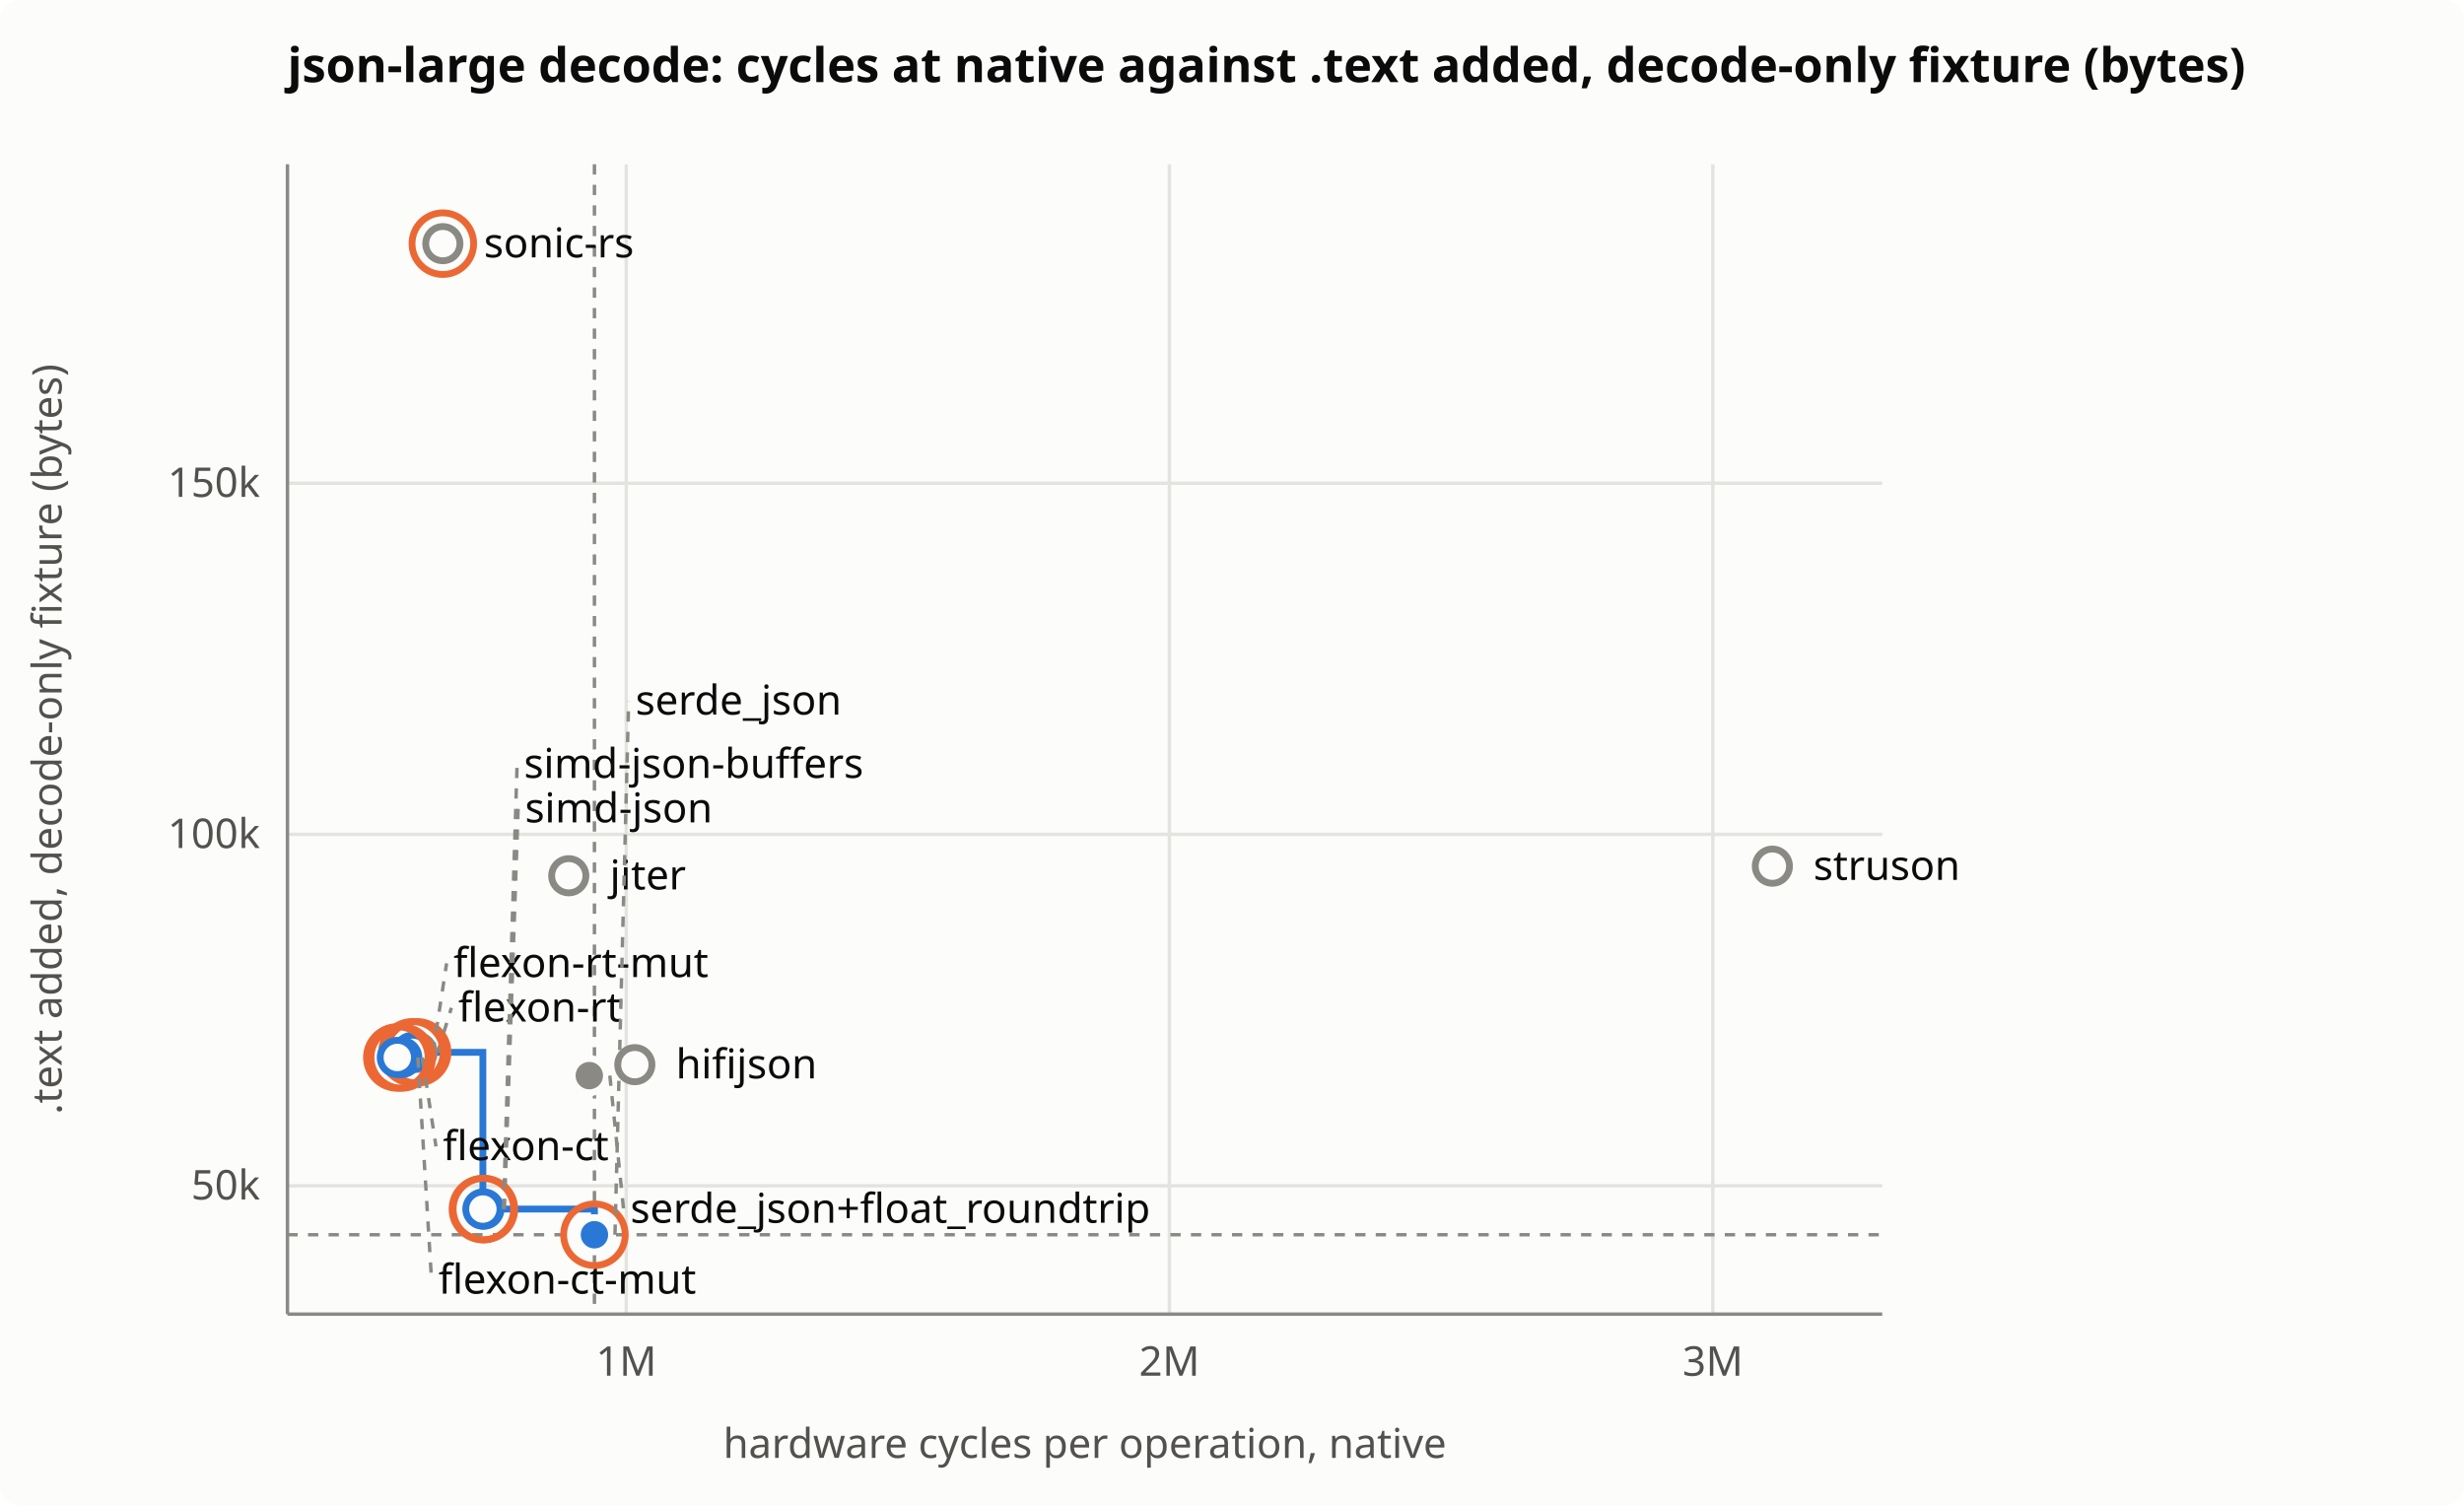
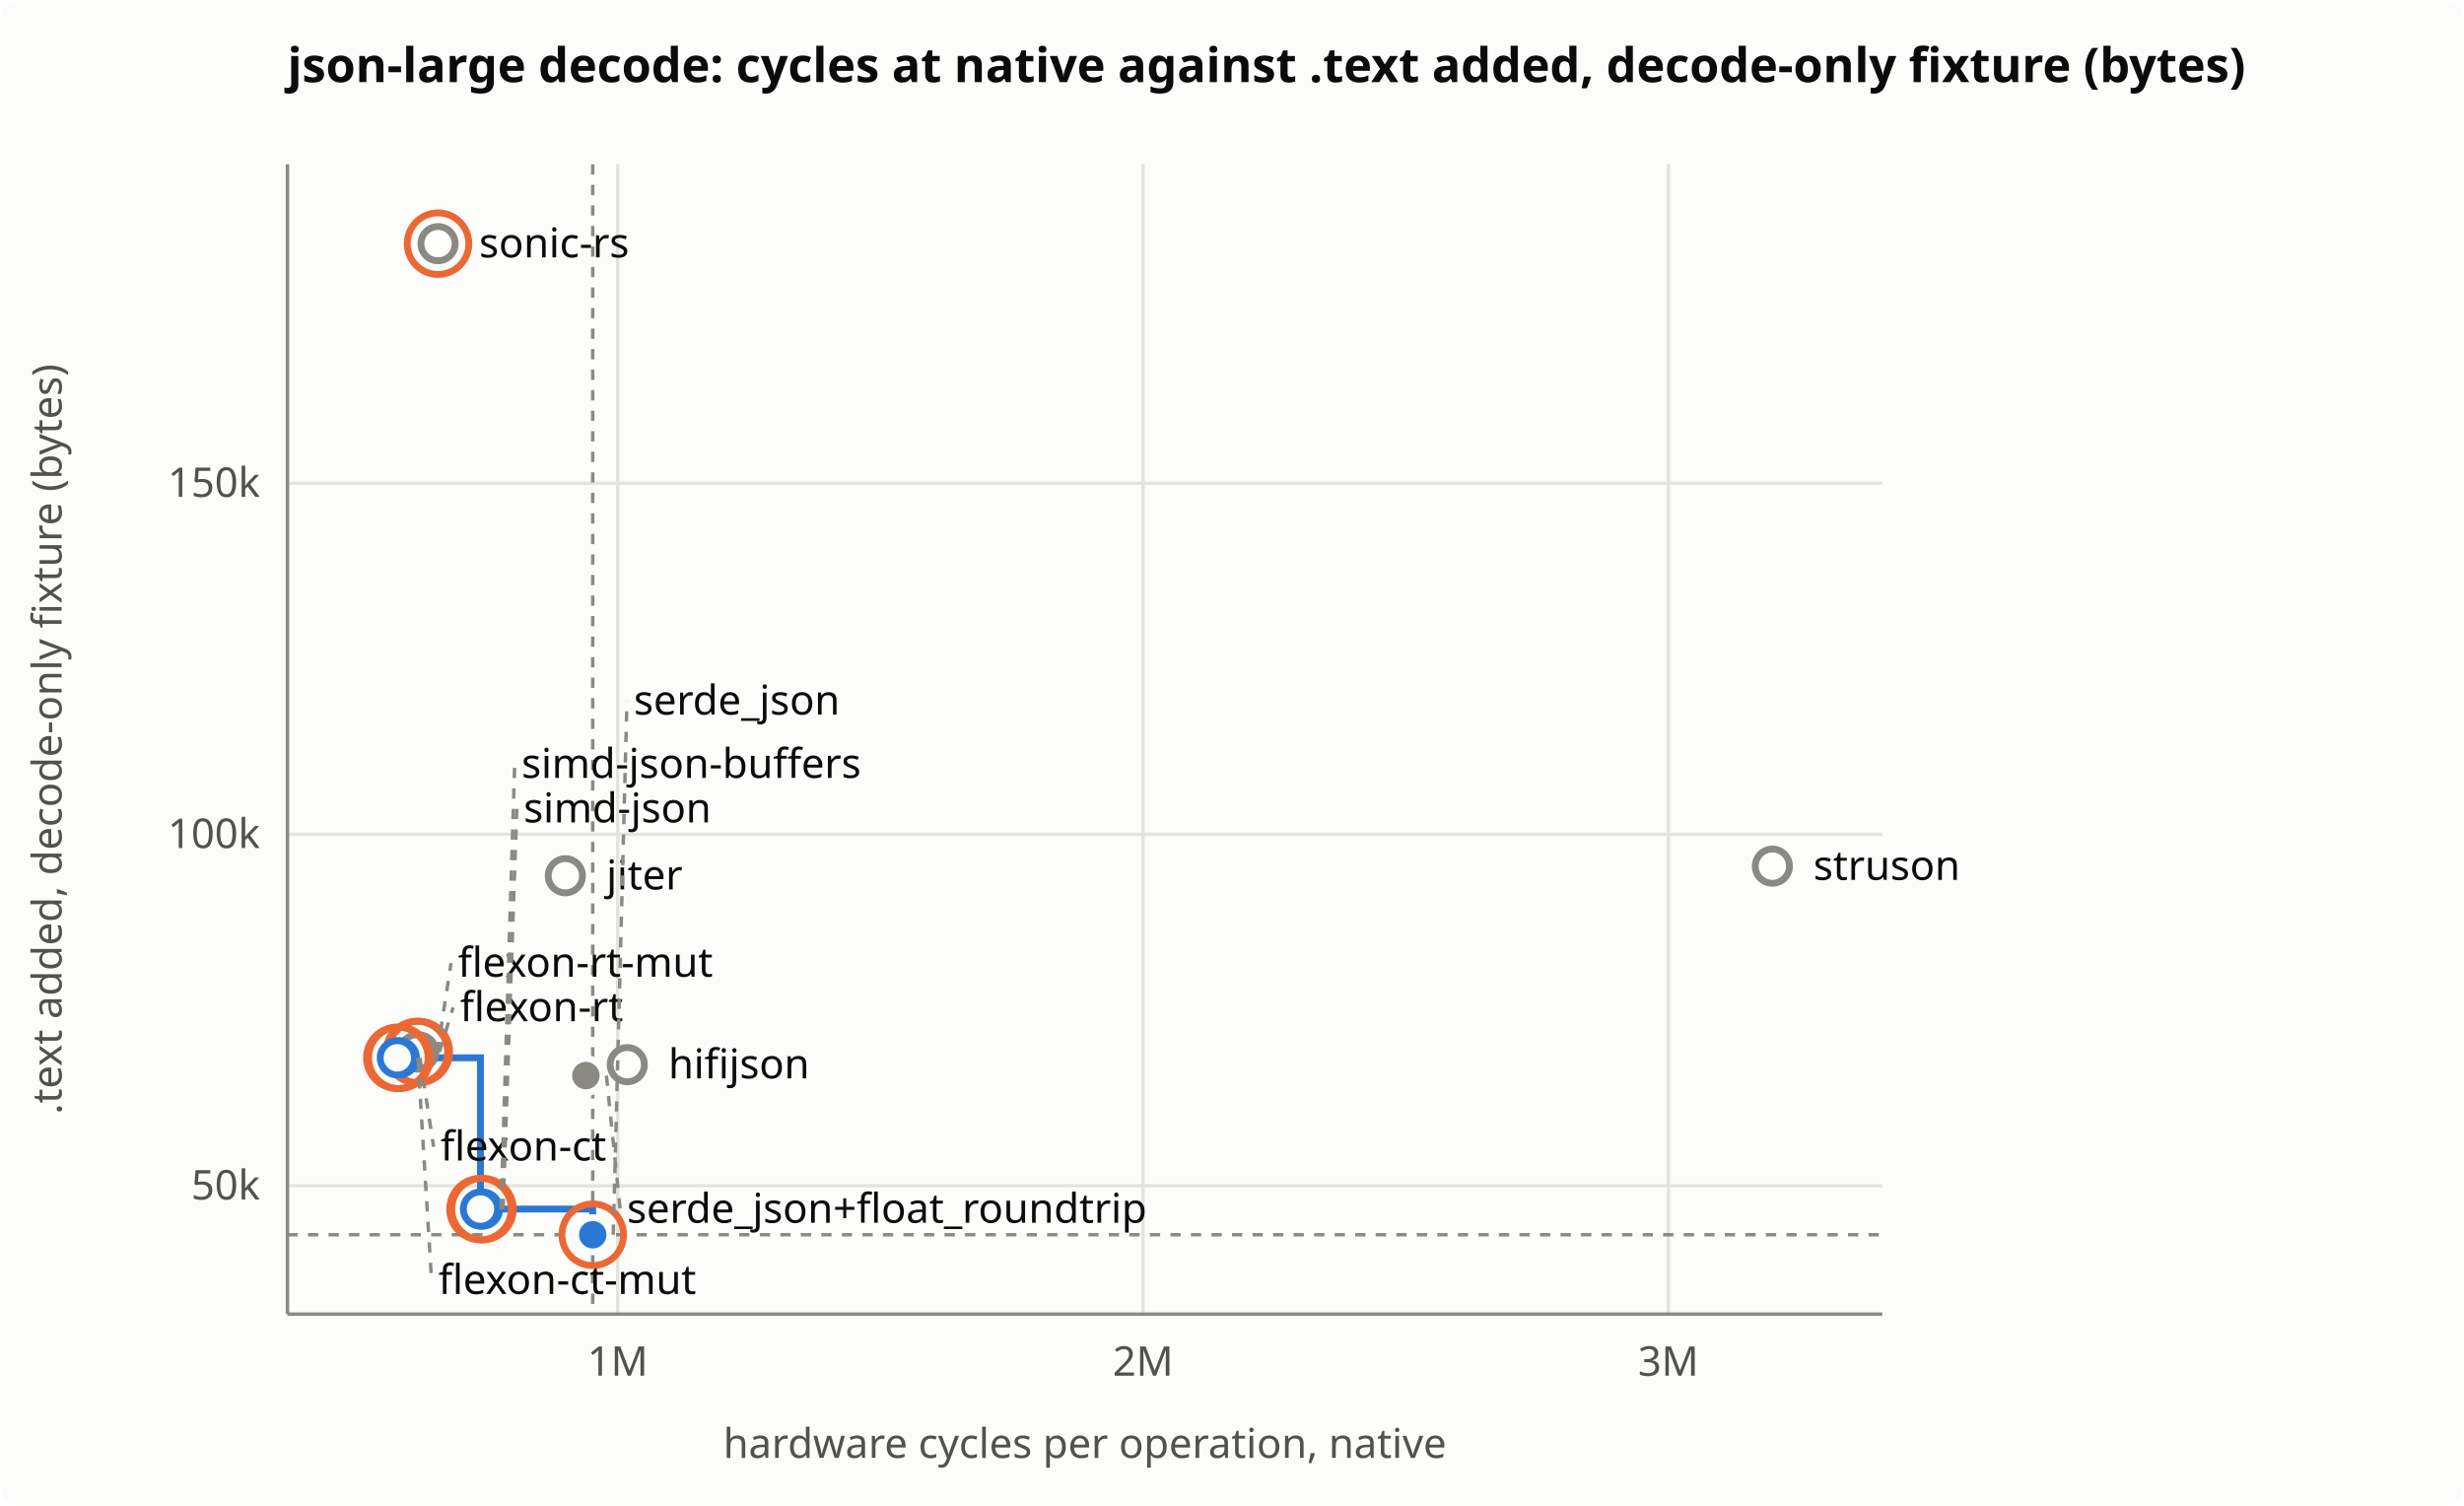
<svg xmlns="http://www.w3.org/2000/svg" viewBox="0 0 720 440" width="720" height="440" role="img" aria-label="json-large decode: cycles at native against .text added, decode-only fixture (bytes)">
  <style>
.bg{fill:#fcfcfb}.ink{fill:#0b0b0b}.ink2{fill:#52514e}.grid{stroke:#e4e3df;stroke-width:1}
.axis{stroke:#8a8984;stroke-width:1}.ref{stroke:#8a8984;stroke-width:1;stroke-dasharray:3 3}
.front{stroke:#2a78d6;stroke-width:2;fill:none}
.on{fill:#2a78d6;stroke:#fcfcfb;stroke-width:2}.off{fill:#8a8984;stroke:#fcfcfb;stroke-width:2}
.on.hollow{fill:#fcfcfb;stroke:#2a78d6}.off.hollow{fill:#fcfcfb;stroke:#8a8984}
.ring{fill:none;stroke:#eb6834;stroke-width:2}
text{font-family:system-ui,'Segoe UI',sans-serif;font-size:12px}
.title{font-size:14px;font-weight:600}
@media (prefers-color-scheme:dark){
.bg{fill:#1a1a19}.ink{fill:#f0efec}.ink2{fill:#c3c2b7}.grid{stroke:#2e2e2c}.axis,.ref{stroke:#7a7974}
.front{stroke:#3987e5}.on{fill:#3987e5;stroke:#1a1a19}.off{fill:#7a7974;stroke:#1a1a19}
.on.hollow{fill:#1a1a19;stroke:#3987e5}.off.hollow{fill:#1a1a19;stroke:#7a7974}.ring{stroke:#d95926}}
</style>
  <rect class="bg" width="720" height="440" rx="6" />
  <text class="ink title" x="84" y="24">json-large decode: cycles at native against .text added, decode-only fixture (bytes)</text>
-   <line class="grid" x1="183.0" y1="48" x2="183.0" y2="384.0" />
-   <text class="ink2" x="183.0" y="402.0" text-anchor="middle">1M</text>
-   <line class="grid" x1="341.7" y1="48" x2="341.7" y2="384.0" />
-   <text class="ink2" x="341.7" y="402.0" text-anchor="middle">2M</text>
-   <line class="grid" x1="500.5" y1="48" x2="500.5" y2="384.0" />
-   <text class="ink2" x="500.5" y="402.0" text-anchor="middle">3M</text>
+   <line class="grid" x1="180.5" y1="48" x2="180.5" y2="384.0" />
+   <text class="ink2" x="180.5" y="402.0" text-anchor="middle">1M</text>
+   <line class="grid" x1="334.0" y1="48" x2="334.0" y2="384.0" />
+   <text class="ink2" x="334.0" y="402.0" text-anchor="middle">2M</text>
+   <line class="grid" x1="487.5" y1="48" x2="487.5" y2="384.0" />
+   <text class="ink2" x="487.5" y="402.0" text-anchor="middle">3M</text>
  <line class="grid" x1="84" y1="346.5" x2="550.0" y2="346.5" />
  <text class="ink2" x="76.0" y="350.5" text-anchor="end">50k</text>
  <line class="grid" x1="84" y1="243.8" x2="550.0" y2="243.8" />
  <text class="ink2" x="76.0" y="247.8" text-anchor="end">100k</text>
  <line class="grid" x1="84" y1="141.2" x2="550.0" y2="141.2" />
  <text class="ink2" x="76.0" y="145.2" text-anchor="end">150k</text>
  <line class="axis" x1="84" y1="384.0" x2="550.0" y2="384.0" />
  <line class="axis" x1="84" y1="48" x2="84" y2="384.0" />
  <text class="ink2" x="317.0" y="426.0" text-anchor="middle">hardware cycles per operation, native</text>
  <text class="ink2" transform="translate(18 216.0) rotate(-90)" text-anchor="middle">.text added, decode-only fixture (bytes)</text>
-   <line class="ref" x1="173.7" y1="48" x2="173.7" y2="384.0" />
+   <line class="ref" x1="173.2" y1="48" x2="173.2" y2="384.0" />
  <line class="ref" x1="84" y1="360.8" x2="550.0" y2="360.8" />
-   <path class="front" d="M116.1,309.0 H117.4 V309.0 H120.5 V307.5 H141.1 V353.3 H141.4 V353.3 H173.7 V360.8" />
-   <circle class="off hollow" cx="129.4" cy="71.2" r="5" />
-   <circle class="ring" cx="129.4" cy="71.2" r="9" />
-   <text class="ink" x="141.4" y="75.2">sonic-rs</text>
+   <path class="front" d="M116.1,309.1 H116.7 V309.1 H140.4 V353.3 H141.0 V353.3 H173.2 V360.8" />
+   <circle class="off hollow" cx="128.0" cy="71.2" r="5" />
+   <circle class="ring" cx="128.0" cy="71.2" r="9" />
+   <text class="ink" x="140.0" y="75.2">sonic-rs</text>
  <circle class="off hollow" cx="517.9" cy="253.1" r="5" />
  <text class="ink" x="529.9" y="257.1">struson</text>
-   <circle class="off hollow" cx="166.2" cy="255.9" r="5" />
-   <text class="ink" x="178.2" y="259.9">jiter</text>
-   <circle class="off hollow" cx="121.9" cy="307.5" r="5" />
-   <circle class="ring" cx="121.9" cy="307.5" r="9" />
-   <line class="ref" x1="127.9" y1="307.5" x2="131.9" y2="294.5" />
-   <text class="ink" x="133.9" y="298.5">flexon-rt</text>
-   <circle class="on hollow" cx="120.5" cy="307.5" r="5" />
-   <circle class="ring" cx="120.5" cy="307.5" r="9" />
-   <line class="ref" x1="126.5" y1="307.5" x2="130.5" y2="281.5" />
-   <text class="ink" x="132.5" y="285.5">flexon-rt-mut</text>
-   <circle class="on hollow" cx="117.4" cy="309.0" r="5" />
-   <circle class="ring" cx="117.4" cy="309.0" r="9" />
-   <line class="ref" x1="123.4" y1="309.0" x2="127.4" y2="335.0" />
-   <text class="ink" x="129.4" y="339.0">flexon-ct</text>
-   <circle class="on hollow" cx="116.1" cy="309.0" r="5" />
-   <circle class="ring" cx="116.1" cy="309.0" r="9" />
-   <line class="ref" x1="122.1" y1="309.0" x2="126.1" y2="374.0" />
-   <text class="ink" x="128.1" y="378.0">flexon-ct-mut</text>
-   <circle class="off hollow" cx="185.5" cy="311.1" r="5" />
-   <text class="ink" x="197.5" y="315.1">hifijson</text>
-   <circle class="off" cx="172.2" cy="314.3" r="5" />
-   <line class="ref" x1="178.2" y1="314.3" x2="182.2" y2="353.3" />
-   <text class="ink" x="184.2" y="357.3">serde_json+float_roundtrip</text>
-   <circle class="on hollow" cx="141.4" cy="353.3" r="5" />
-   <circle class="ring" cx="141.4" cy="353.3" r="9" />
-   <line class="ref" x1="147.4" y1="353.3" x2="151.4" y2="236.3" />
-   <text class="ink" x="153.4" y="240.3">simd-json</text>
-   <circle class="on hollow" cx="141.1" cy="353.3" r="5" />
-   <circle class="ring" cx="141.1" cy="353.3" r="9" />
-   <line class="ref" x1="147.1" y1="353.3" x2="151.1" y2="223.3" />
-   <text class="ink" x="153.1" y="227.3">simd-json-buffers</text>
-   <circle class="on" cx="173.7" cy="360.8" r="5" />
-   <circle class="ring" cx="173.7" cy="360.8" r="9" />
-   <line class="ref" x1="179.7" y1="360.8" x2="183.7" y2="204.8" />
-   <text class="ink" x="185.7" y="208.8">serde_json</text>
+   <circle class="off hollow" cx="165.2" cy="255.9" r="5" />
+   <text class="ink" x="177.2" y="259.9">jiter</text>
+   <circle class="off hollow" cx="122.4" cy="307.4" r="5" />
+   <circle class="ring" cx="122.4" cy="307.4" r="9" />
+   <line class="ref" x1="128.4" y1="307.4" x2="132.4" y2="294.4" />
+   <text class="ink" x="134.4" y="298.4">flexon-rt</text>
+   <circle class="off hollow" cx="121.8" cy="307.4" r="5" />
+   <circle class="ring" cx="121.8" cy="307.4" r="9" />
+   <line class="ref" x1="127.8" y1="307.4" x2="131.8" y2="281.4" />
+   <text class="ink" x="133.8" y="285.4">flexon-rt-mut</text>
+   <circle class="on hollow" cx="116.7" cy="309.1" r="5" />
+   <circle class="ring" cx="116.7" cy="309.1" r="9" />
+   <line class="ref" x1="122.7" y1="309.1" x2="126.7" y2="335.1" />
+   <text class="ink" x="128.7" y="339.1">flexon-ct</text>
+   <circle class="on hollow" cx="116.1" cy="309.1" r="5" />
+   <circle class="ring" cx="116.1" cy="309.1" r="9" />
+   <line class="ref" x1="122.1" y1="309.1" x2="126.1" y2="374.1" />
+   <text class="ink" x="128.1" y="378.1">flexon-ct-mut</text>
+   <circle class="off hollow" cx="183.3" cy="311.1" r="5" />
+   <text class="ink" x="195.3" y="315.1">hifijson</text>
+   <circle class="off" cx="171.2" cy="314.3" r="5" />
+   <line class="ref" x1="177.2" y1="314.3" x2="181.2" y2="353.3" />
+   <text class="ink" x="183.2" y="357.3">serde_json+float_roundtrip</text>
+   <circle class="on hollow" cx="141.0" cy="353.3" r="5" />
+   <circle class="ring" cx="141.0" cy="353.3" r="9" />
+   <line class="ref" x1="147.0" y1="353.3" x2="151.0" y2="236.3" />
+   <text class="ink" x="153.0" y="240.3">simd-json</text>
+   <circle class="on hollow" cx="140.4" cy="353.3" r="5" />
+   <circle class="ring" cx="140.4" cy="353.3" r="9" />
+   <line class="ref" x1="146.4" y1="353.3" x2="150.4" y2="223.3" />
+   <text class="ink" x="152.4" y="227.3">simd-json-buffers</text>
+   <circle class="on" cx="173.2" cy="360.8" r="5" />
+   <circle class="ring" cx="173.2" cy="360.8" r="9" />
+   <line class="ref" x1="179.2" y1="360.8" x2="183.2" y2="204.8" />
+   <text class="ink" x="185.2" y="208.8">serde_json</text>
</svg>
